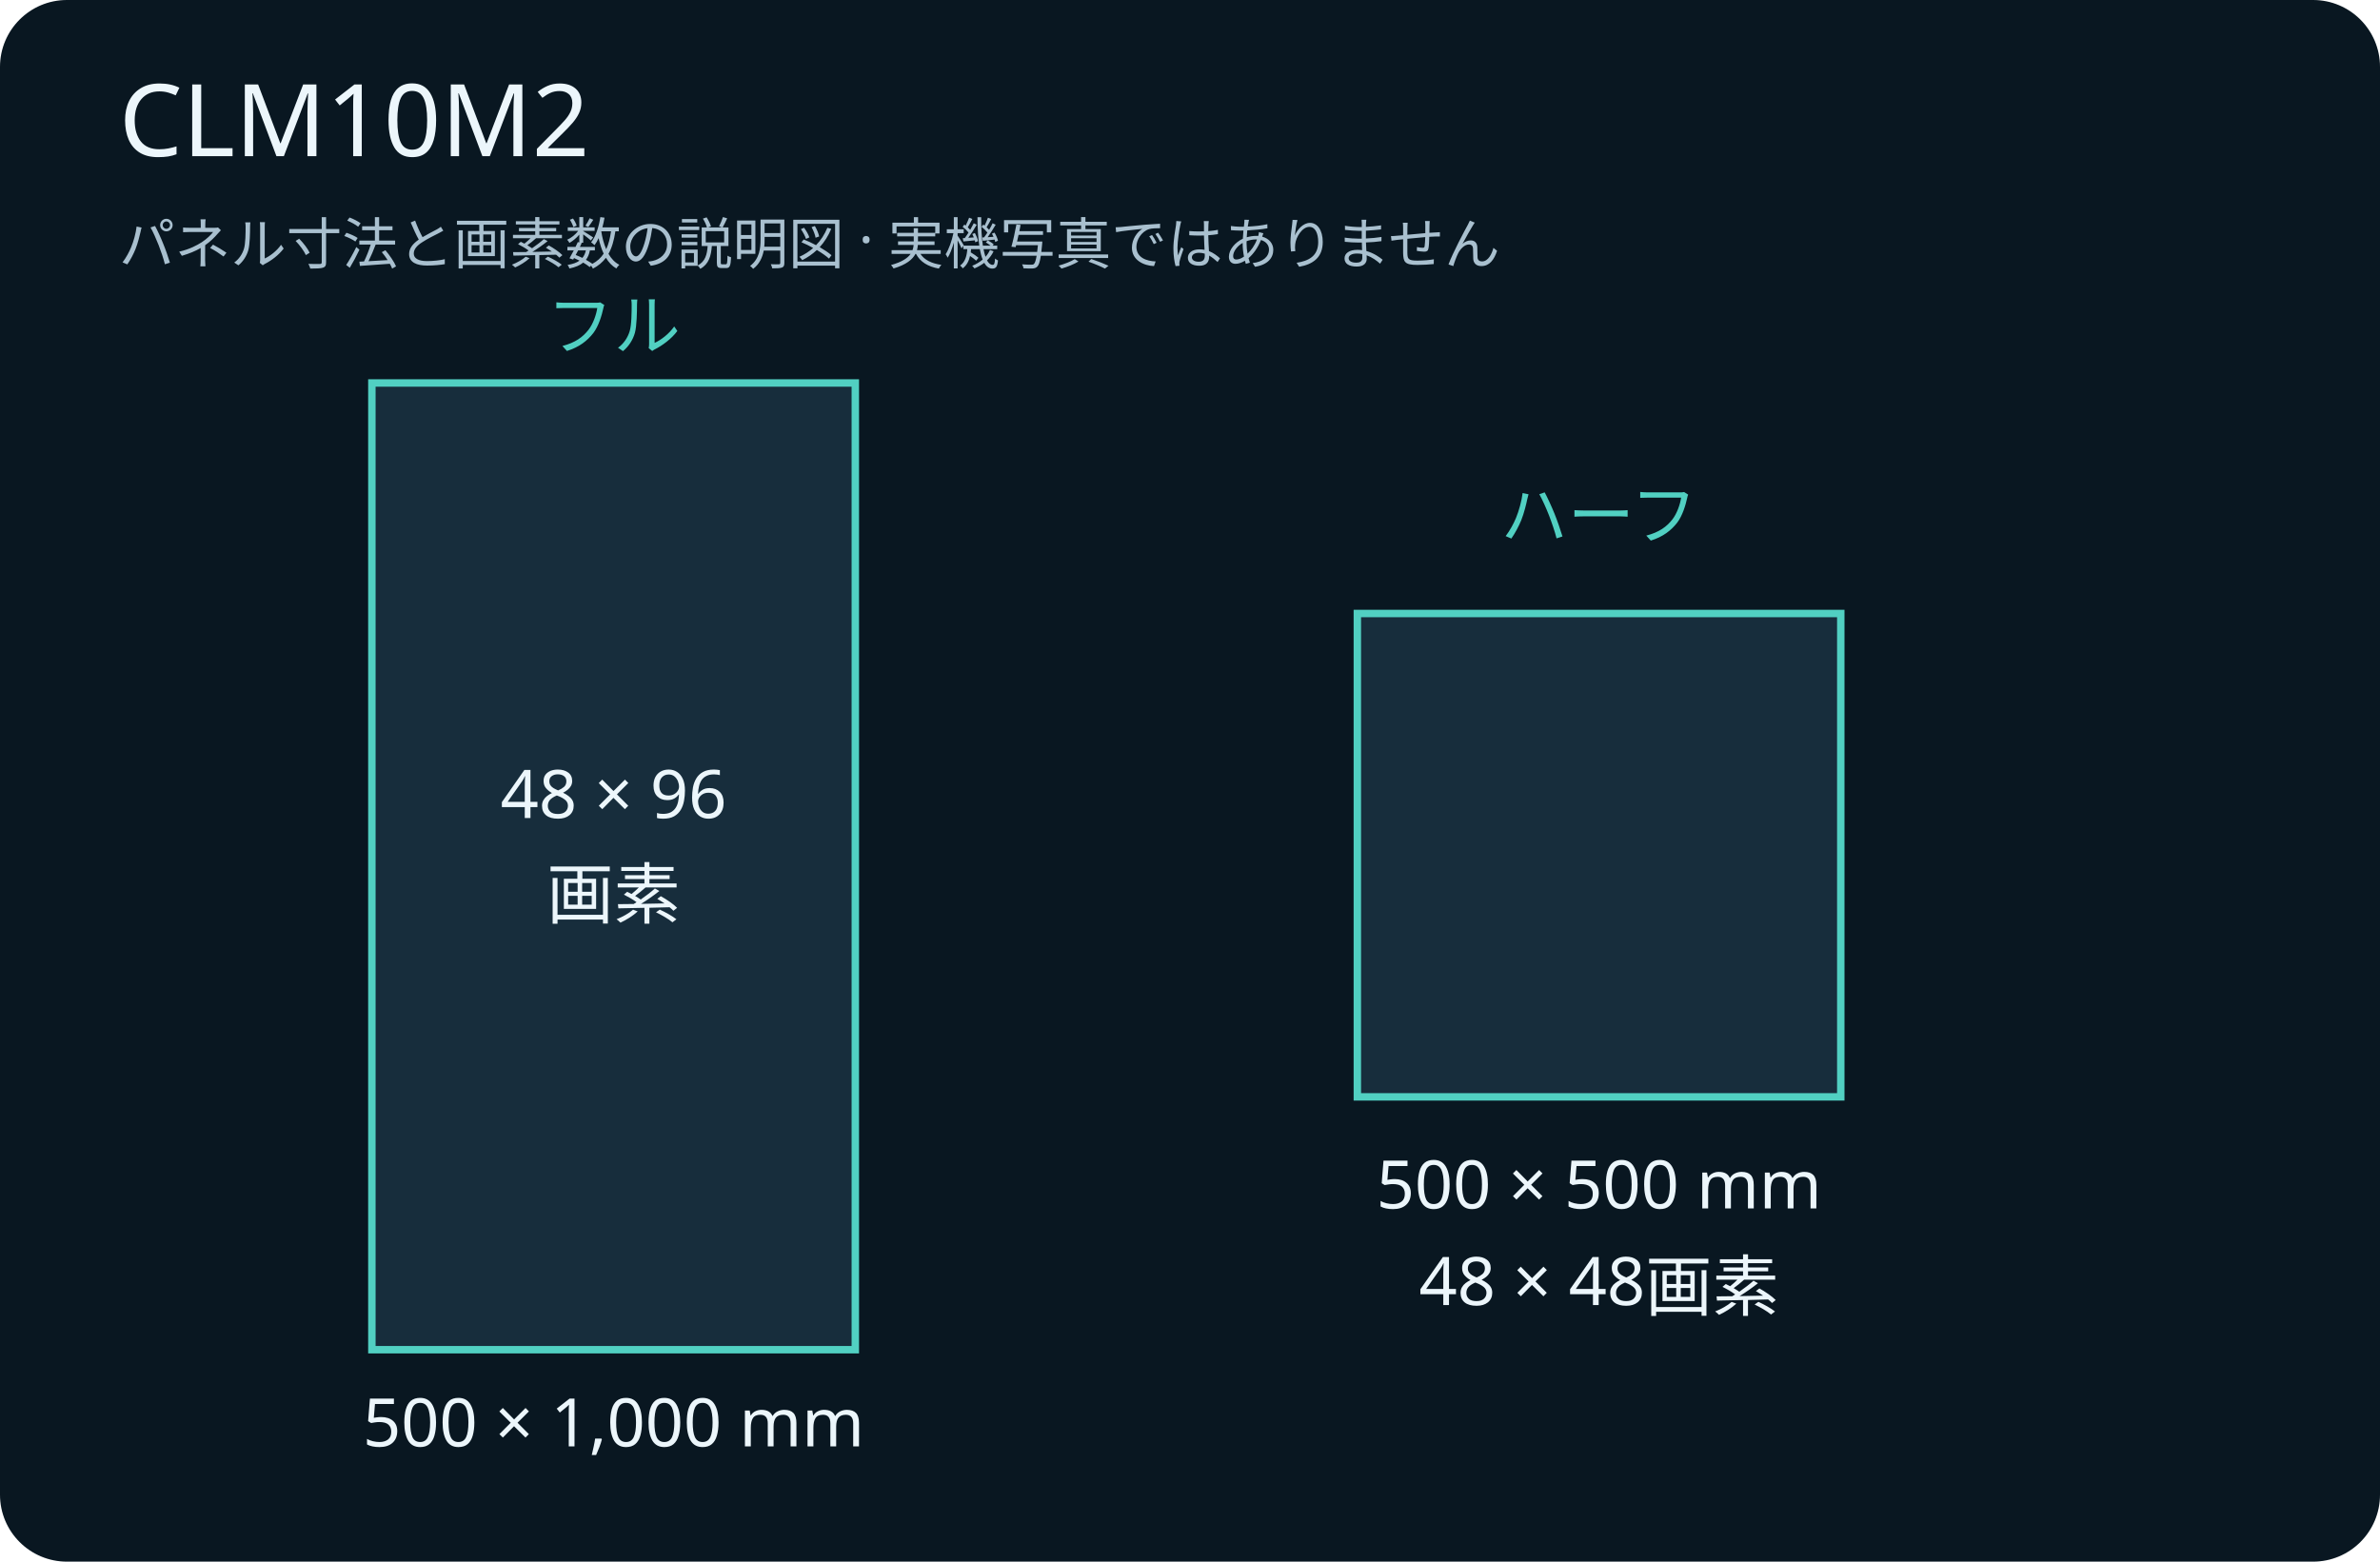
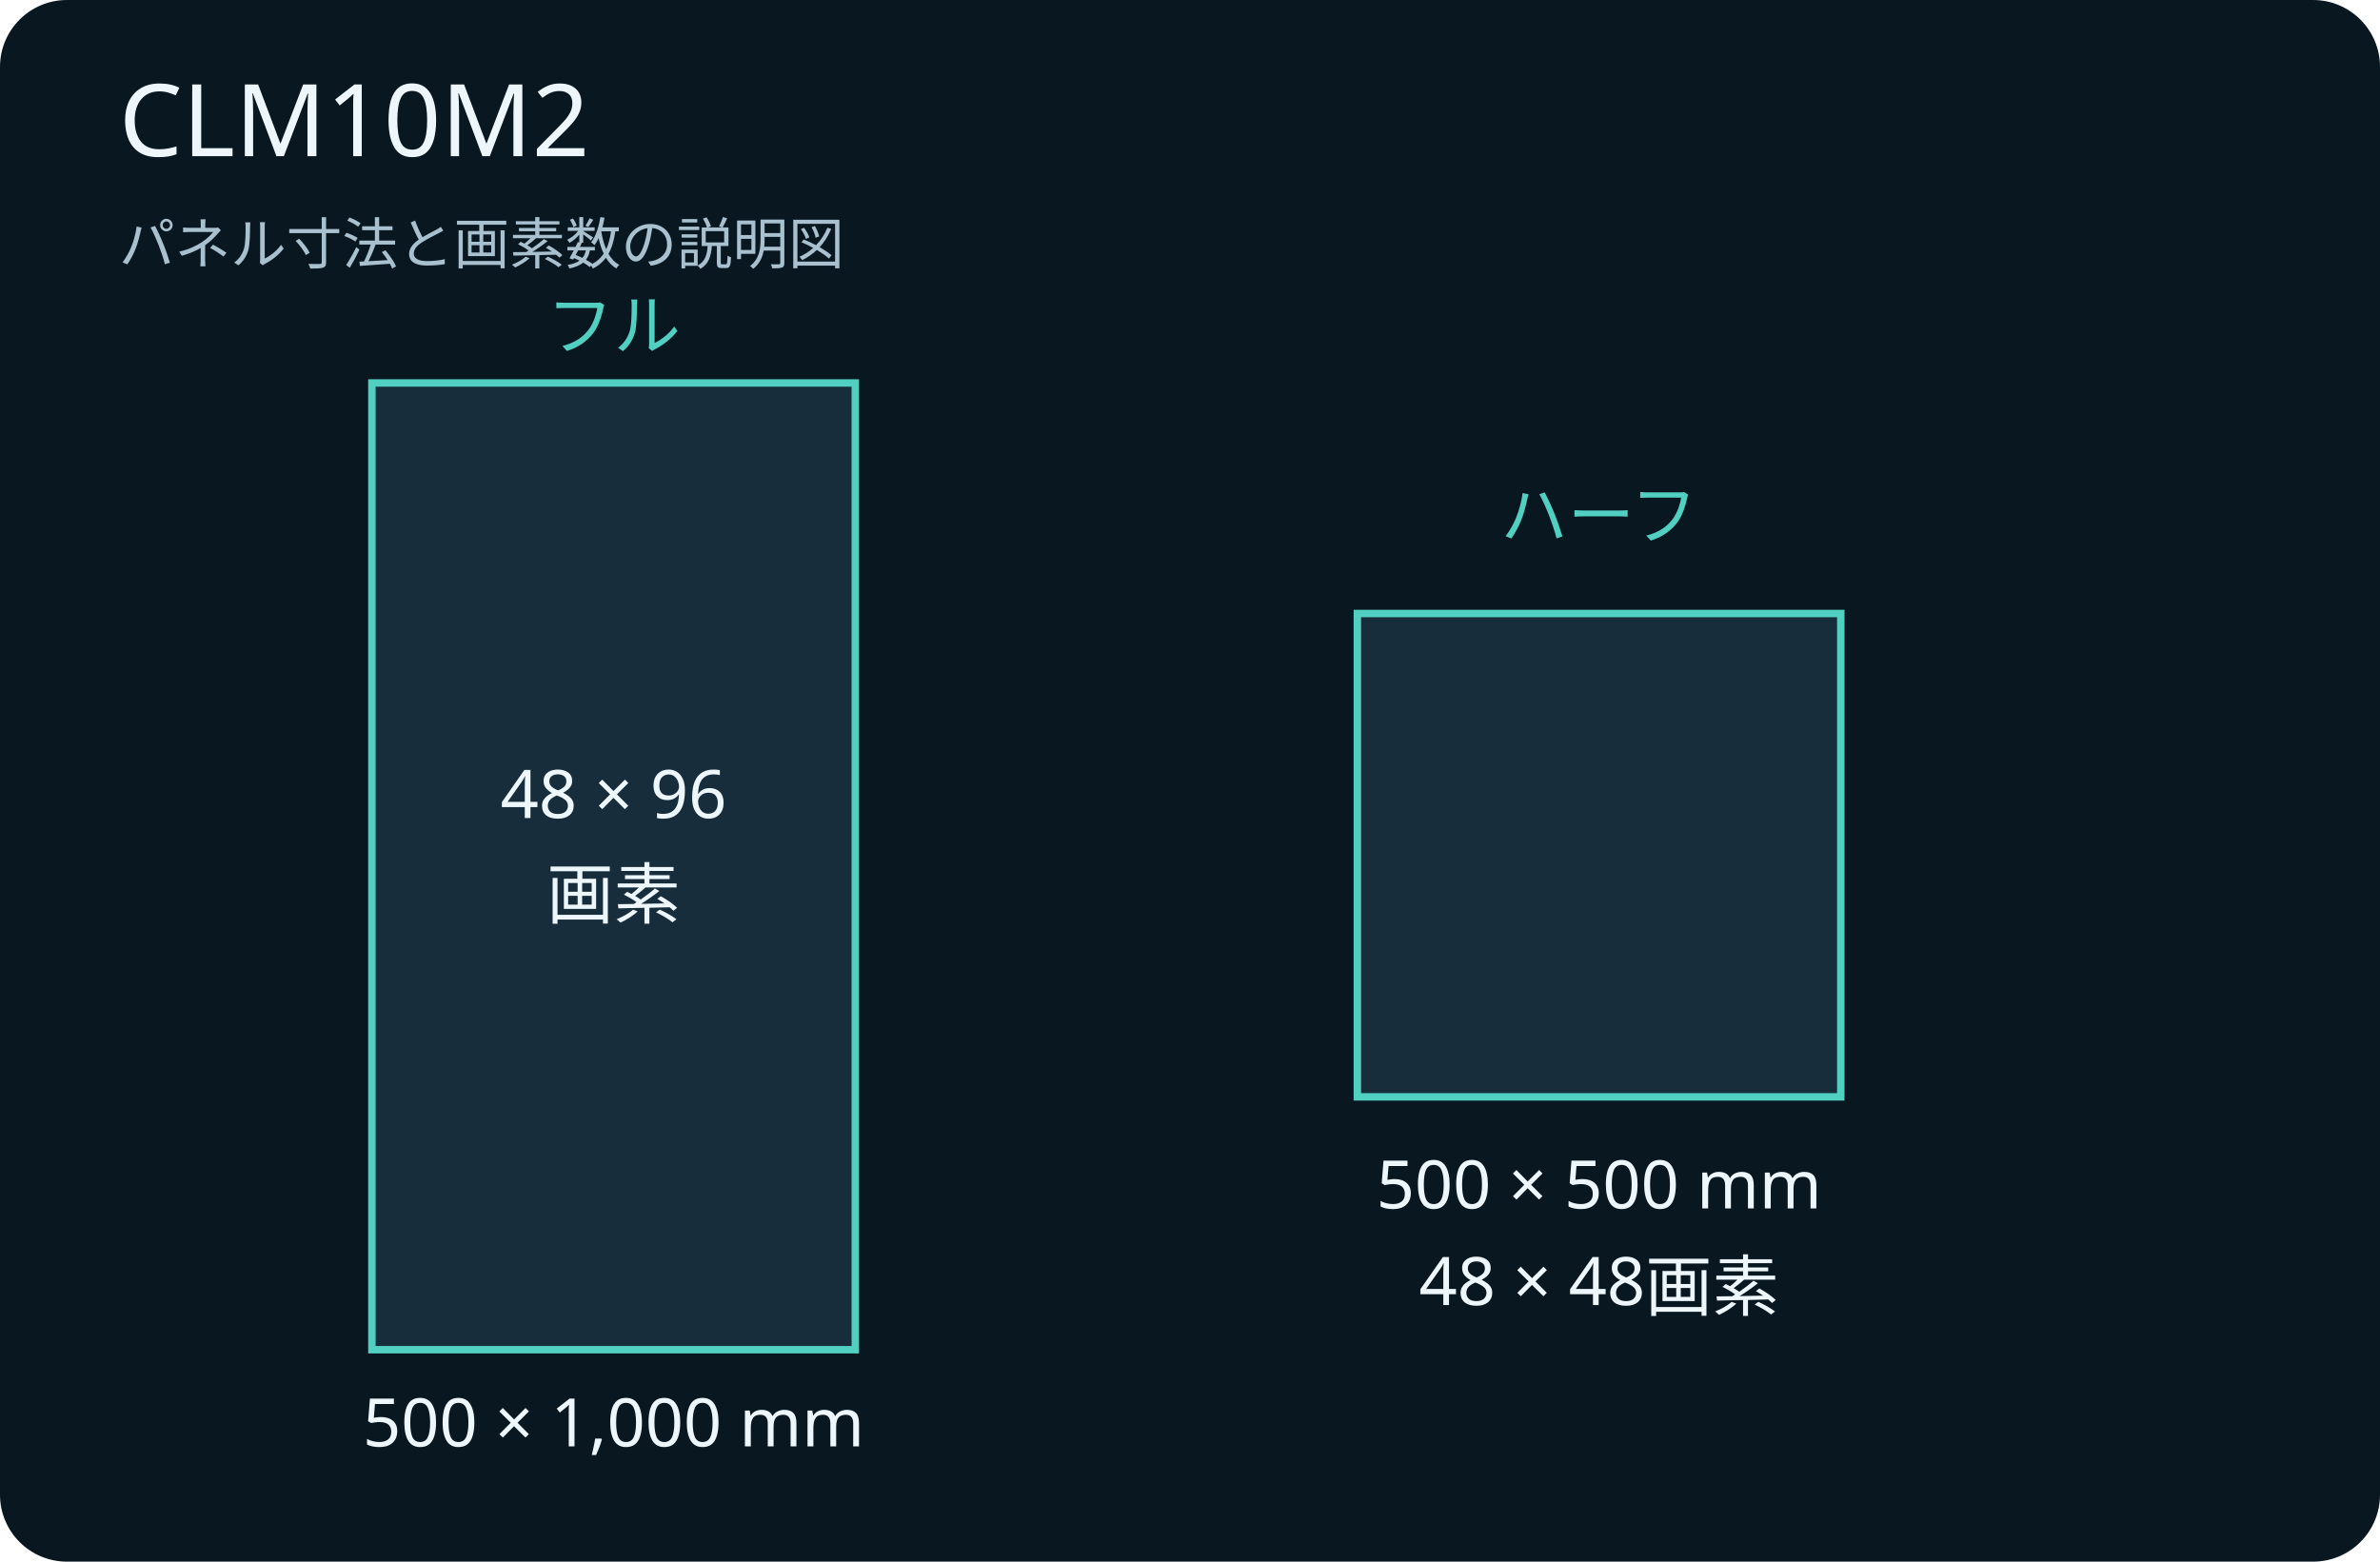
<svg xmlns="http://www.w3.org/2000/svg" width="640" height="420" viewBox="0 0 640 420">
  <rect width="640" height="420" rx="18" fill="#091721" />
  <g font-family="sans-serif" font-size="18" fill="#ecf6fb">
    <text x="32" y="42" font-size="27">CLM10M2</text>
-     <text x="32" y="71" font-size="15" fill="#a9c0cf">パネル寸法と画素数の説明図 · 実機写真ではありません</text>
+     <text x="32" y="71" font-size="15" fill="#a9c0cf">パネル寸法と画素数の説明図</text>
    <rect x="100" y="103" width="130" height="260" fill="#172d3c" stroke="#51d0c2" stroke-width="2" />
    <text x="165" y="94" text-anchor="middle" fill="#51d0c2">フル</text>
    <text x="165" y="389" text-anchor="middle">500 × 1,000 mm</text>
    <text x="165" y="220" text-anchor="middle">48 × 96</text>
    <text x="165" y="247" text-anchor="middle">画素</text>
    <rect x="365" y="165" width="130" height="130" fill="#172d3c" stroke="#51d0c2" stroke-width="2" />
    <text x="430" y="325" text-anchor="middle">500 × 500 mm</text>
    <text x="430" y="351" text-anchor="middle">48 × 48画素</text>
    <text x="430" y="145" text-anchor="middle" fill="#51d0c2">ハーフ</text>
  </g>
</svg>
